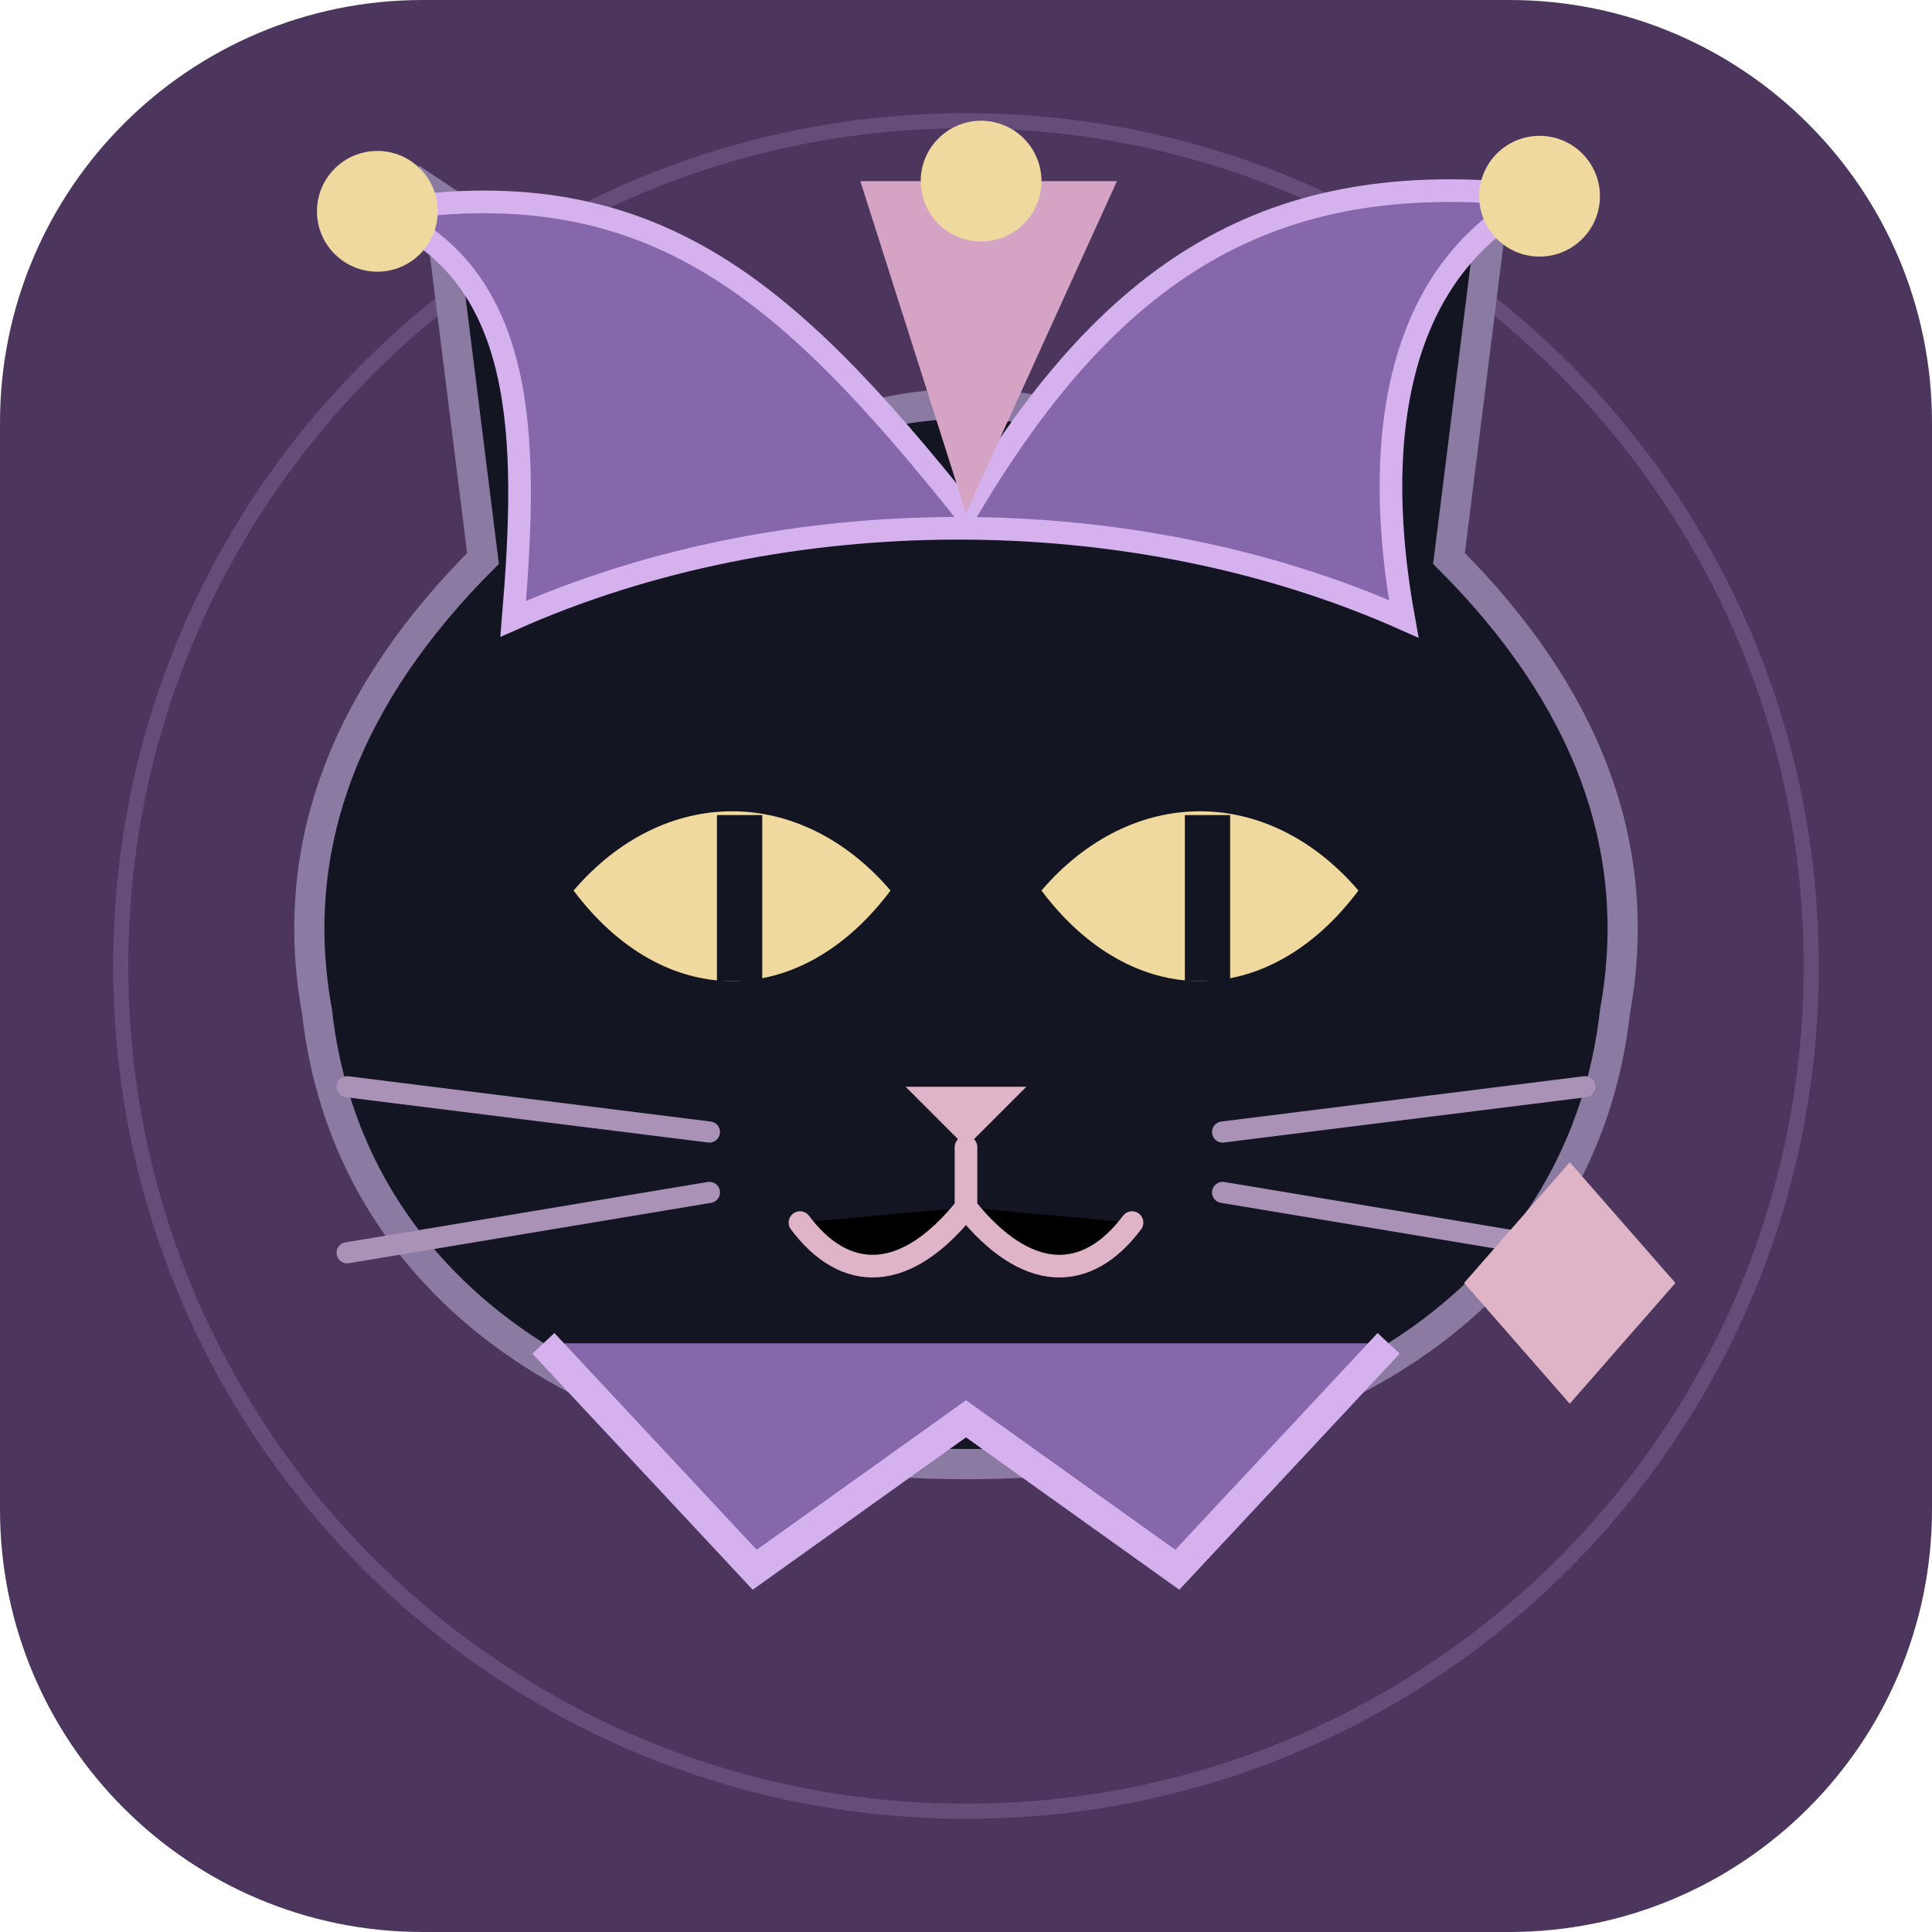
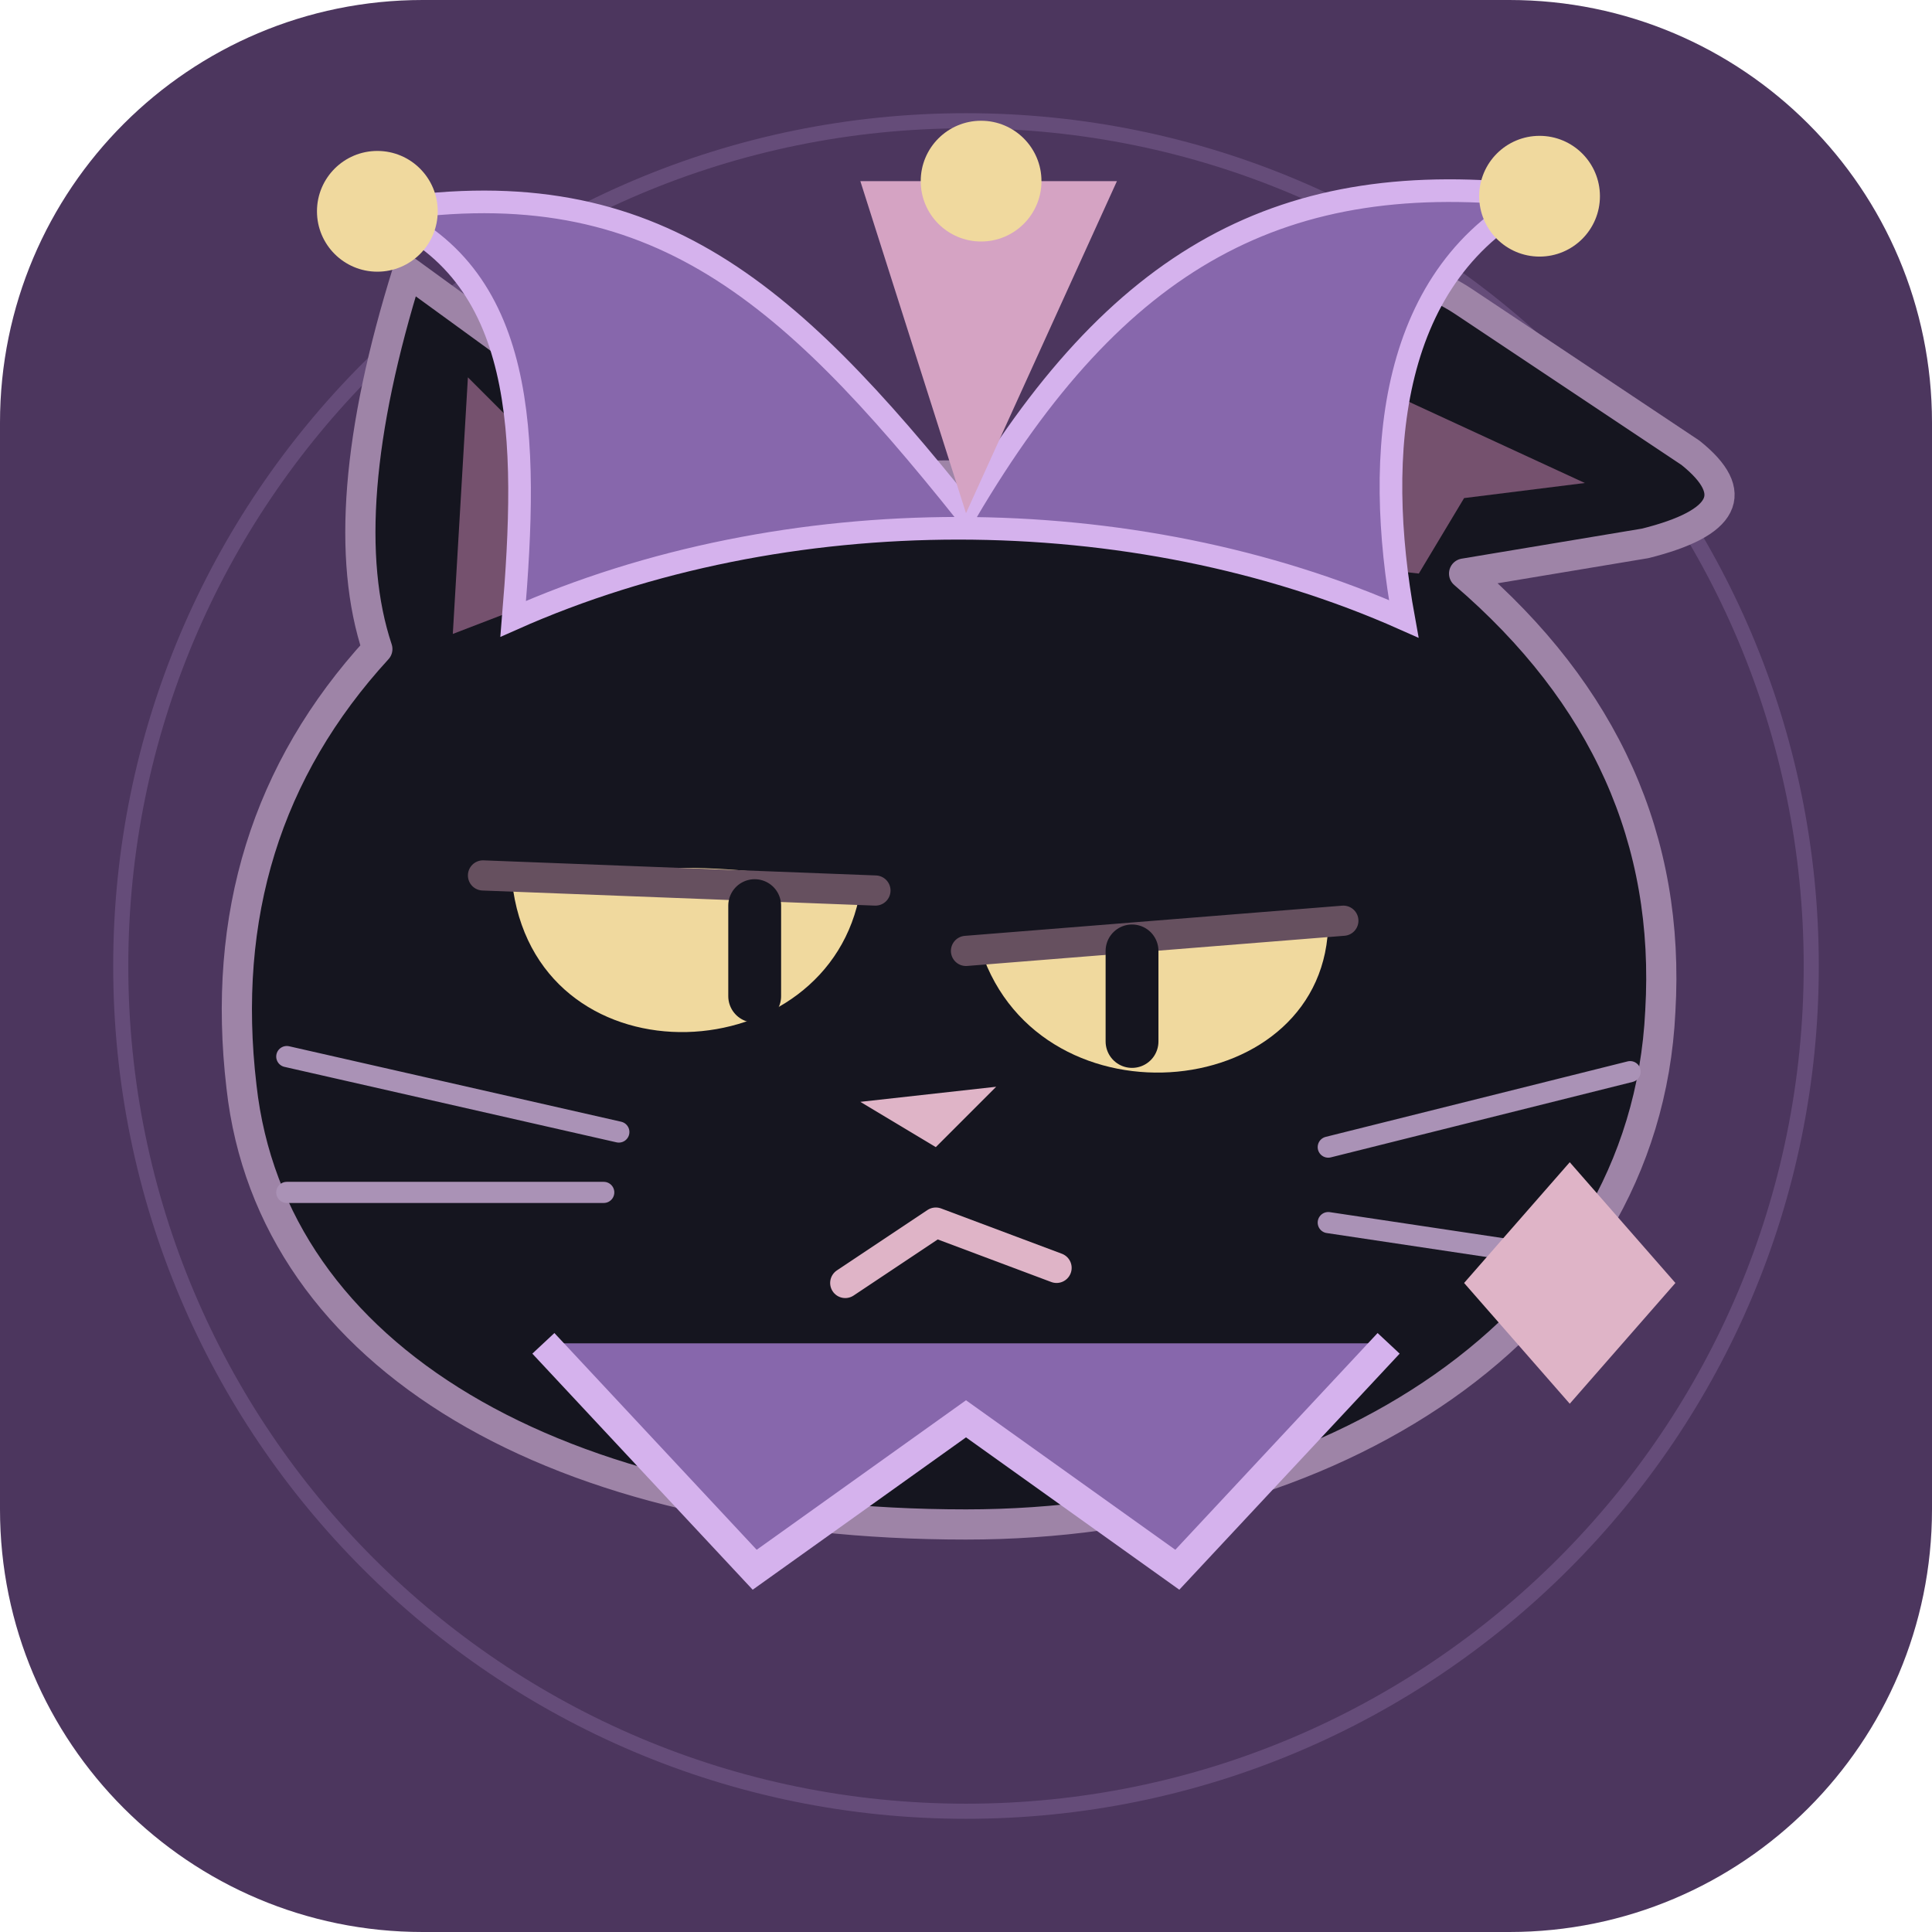
<svg xmlns="http://www.w3.org/2000/svg" viewBox="0 0 128 128">
  <rect width="128" height="128" rx="28" fill="#4c365e" />
  <circle cx="64" cy="64" r="56" fill="none" stroke="#d9b5f6" stroke-opacity=".18" />
-   <path d="M32 37 29 13l24 16c8-3 14-3 22 0l24-16-3 24c9 9 13 19 11 30-2 18-18 30-43 30S23 85 21 67c-2-11 2-21 11-30Z" fill="#131522" stroke="#8b7aa2" stroke-width="2" />
-   <path d="m35 22 14 11-13 6-1-17Zm58 0L79 33l13 6 1-17Z" fill="#75516e" />
-   <path d="M38 59c6-7 15-7 21 0-6 8-15 8-21 0Zm31 0c6-7 15-7 21 0-6 8-15 8-21 0Z" fill="#f0d99e" />
-   <path d="M49 54v11m31-11v11" stroke="#131522" stroke-width="3" />
-   <path d="m60 72 4 4 4-4h-8Z" fill="#dfb4c7" />
-   <path d="M64 76v4m0 0c-4 5-8 5-11 1m11-1c4 5 8 5 11 1" stroke="#dfb4c7" stroke-width="1.5" stroke-linecap="round" />
-   <path d="m23 72 24 3m-24 8 24-4m34-4 24-3m-24 7 24 4" stroke="#aa92b6" stroke-width="1.4" stroke-linecap="round" />
+   <path d="M25 43q-3-9 2-25l22 16q14-5 27 0l10-12q5-6 11-2l15 10q5 4-3 6l-12 2q14 12 13 29c-1 21-22 34-46 34-27 0-46-11-48-29q-2-17 9-29Z" fill="#15151f" stroke="#9e84a7" stroke-width="2" stroke-linejoin="round" />
+   <path d="m31 25 12 12-13 5Zm54 12 7-11 13 6-8 1-3 5Z" fill="#75516e" />
+   <path d="M34 59q11-3 23 0c-2 12-21 13-23 0Zm31 4q10 1 23-2c0 12-19 14-23 2Z" fill="#f0d99e" />
+   <path d="m32 58 26 1m6 4 25-2" stroke="#66505f" stroke-width="2" stroke-linecap="round" />
+   <path d="M50 60v6m25-3v6" stroke="#15151f" stroke-width="3.5" stroke-linecap="round" />
+   <path d="m57 73 5 3 4-4Z" fill="#dfb4c7" />
+   <path d="m56 85 6-4 8 3" fill="none" stroke="#dfb4c7" stroke-width="2" stroke-linecap="round" stroke-linejoin="round" />
+   <path d="m19 70 22 5m-22 4 21 0m48-3 20-5m-20 10 20 3" stroke="#aa92b6" stroke-width="1.4" stroke-linecap="round" />
  <path d="M34 41c1-12 1-23-9-27 18-3 27 5 39 20 10-17 21-23 38-21-10 5-11 17-9 28-18-8-41-8-59 0Z" fill="#8767ac" stroke="#d5b2ed" stroke-width="1.5" />
  <path d="M64 34 57 12l17 0-10 22Z" fill="#d5a3c3" />
  <circle cx="25" cy="14" r="4" fill="#f0d99e" />
  <circle cx="102" cy="13" r="4" fill="#f0d99e" />
  <circle cx="65" cy="12" r="4" fill="#f0d99e" />
  <path d="m36 89 14 15 14-10 14 10 14-15" fill="#8767ac" stroke="#d5b2ed" stroke-width="2" />
  <path d="m104 77 7 8-7 8-7-8 7-8Z" fill="#dfb4c7" />
</svg>
